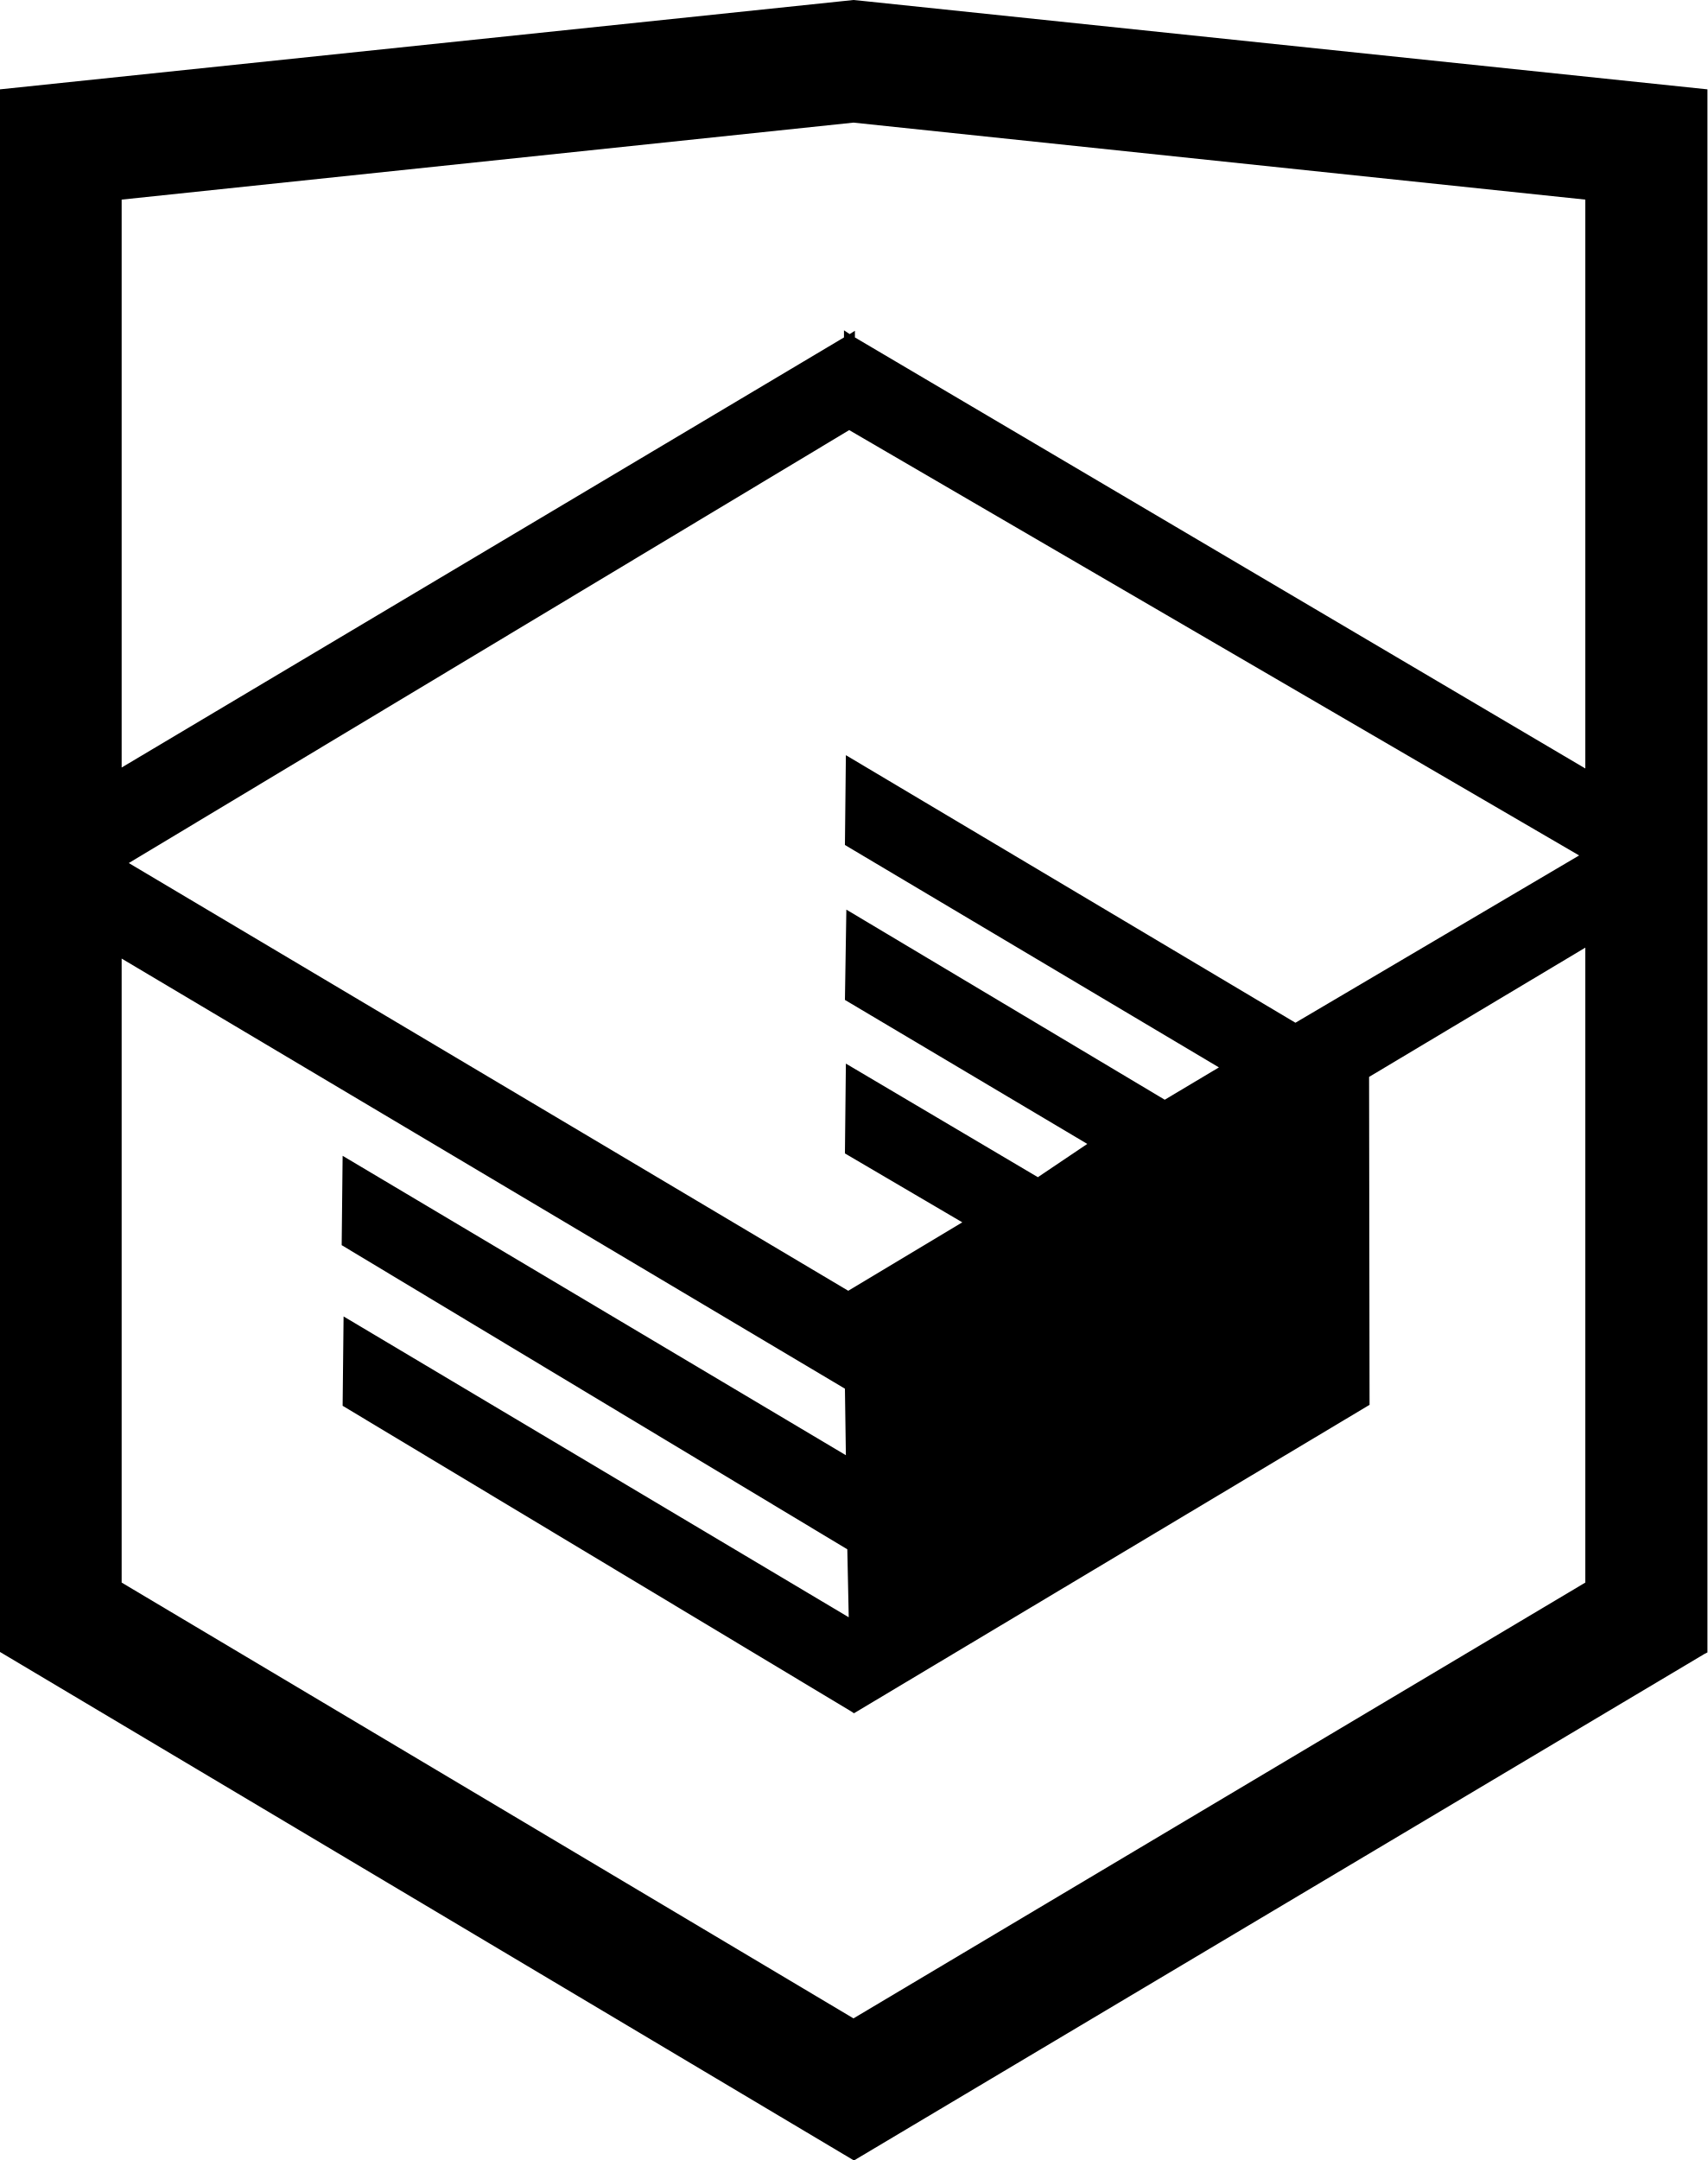
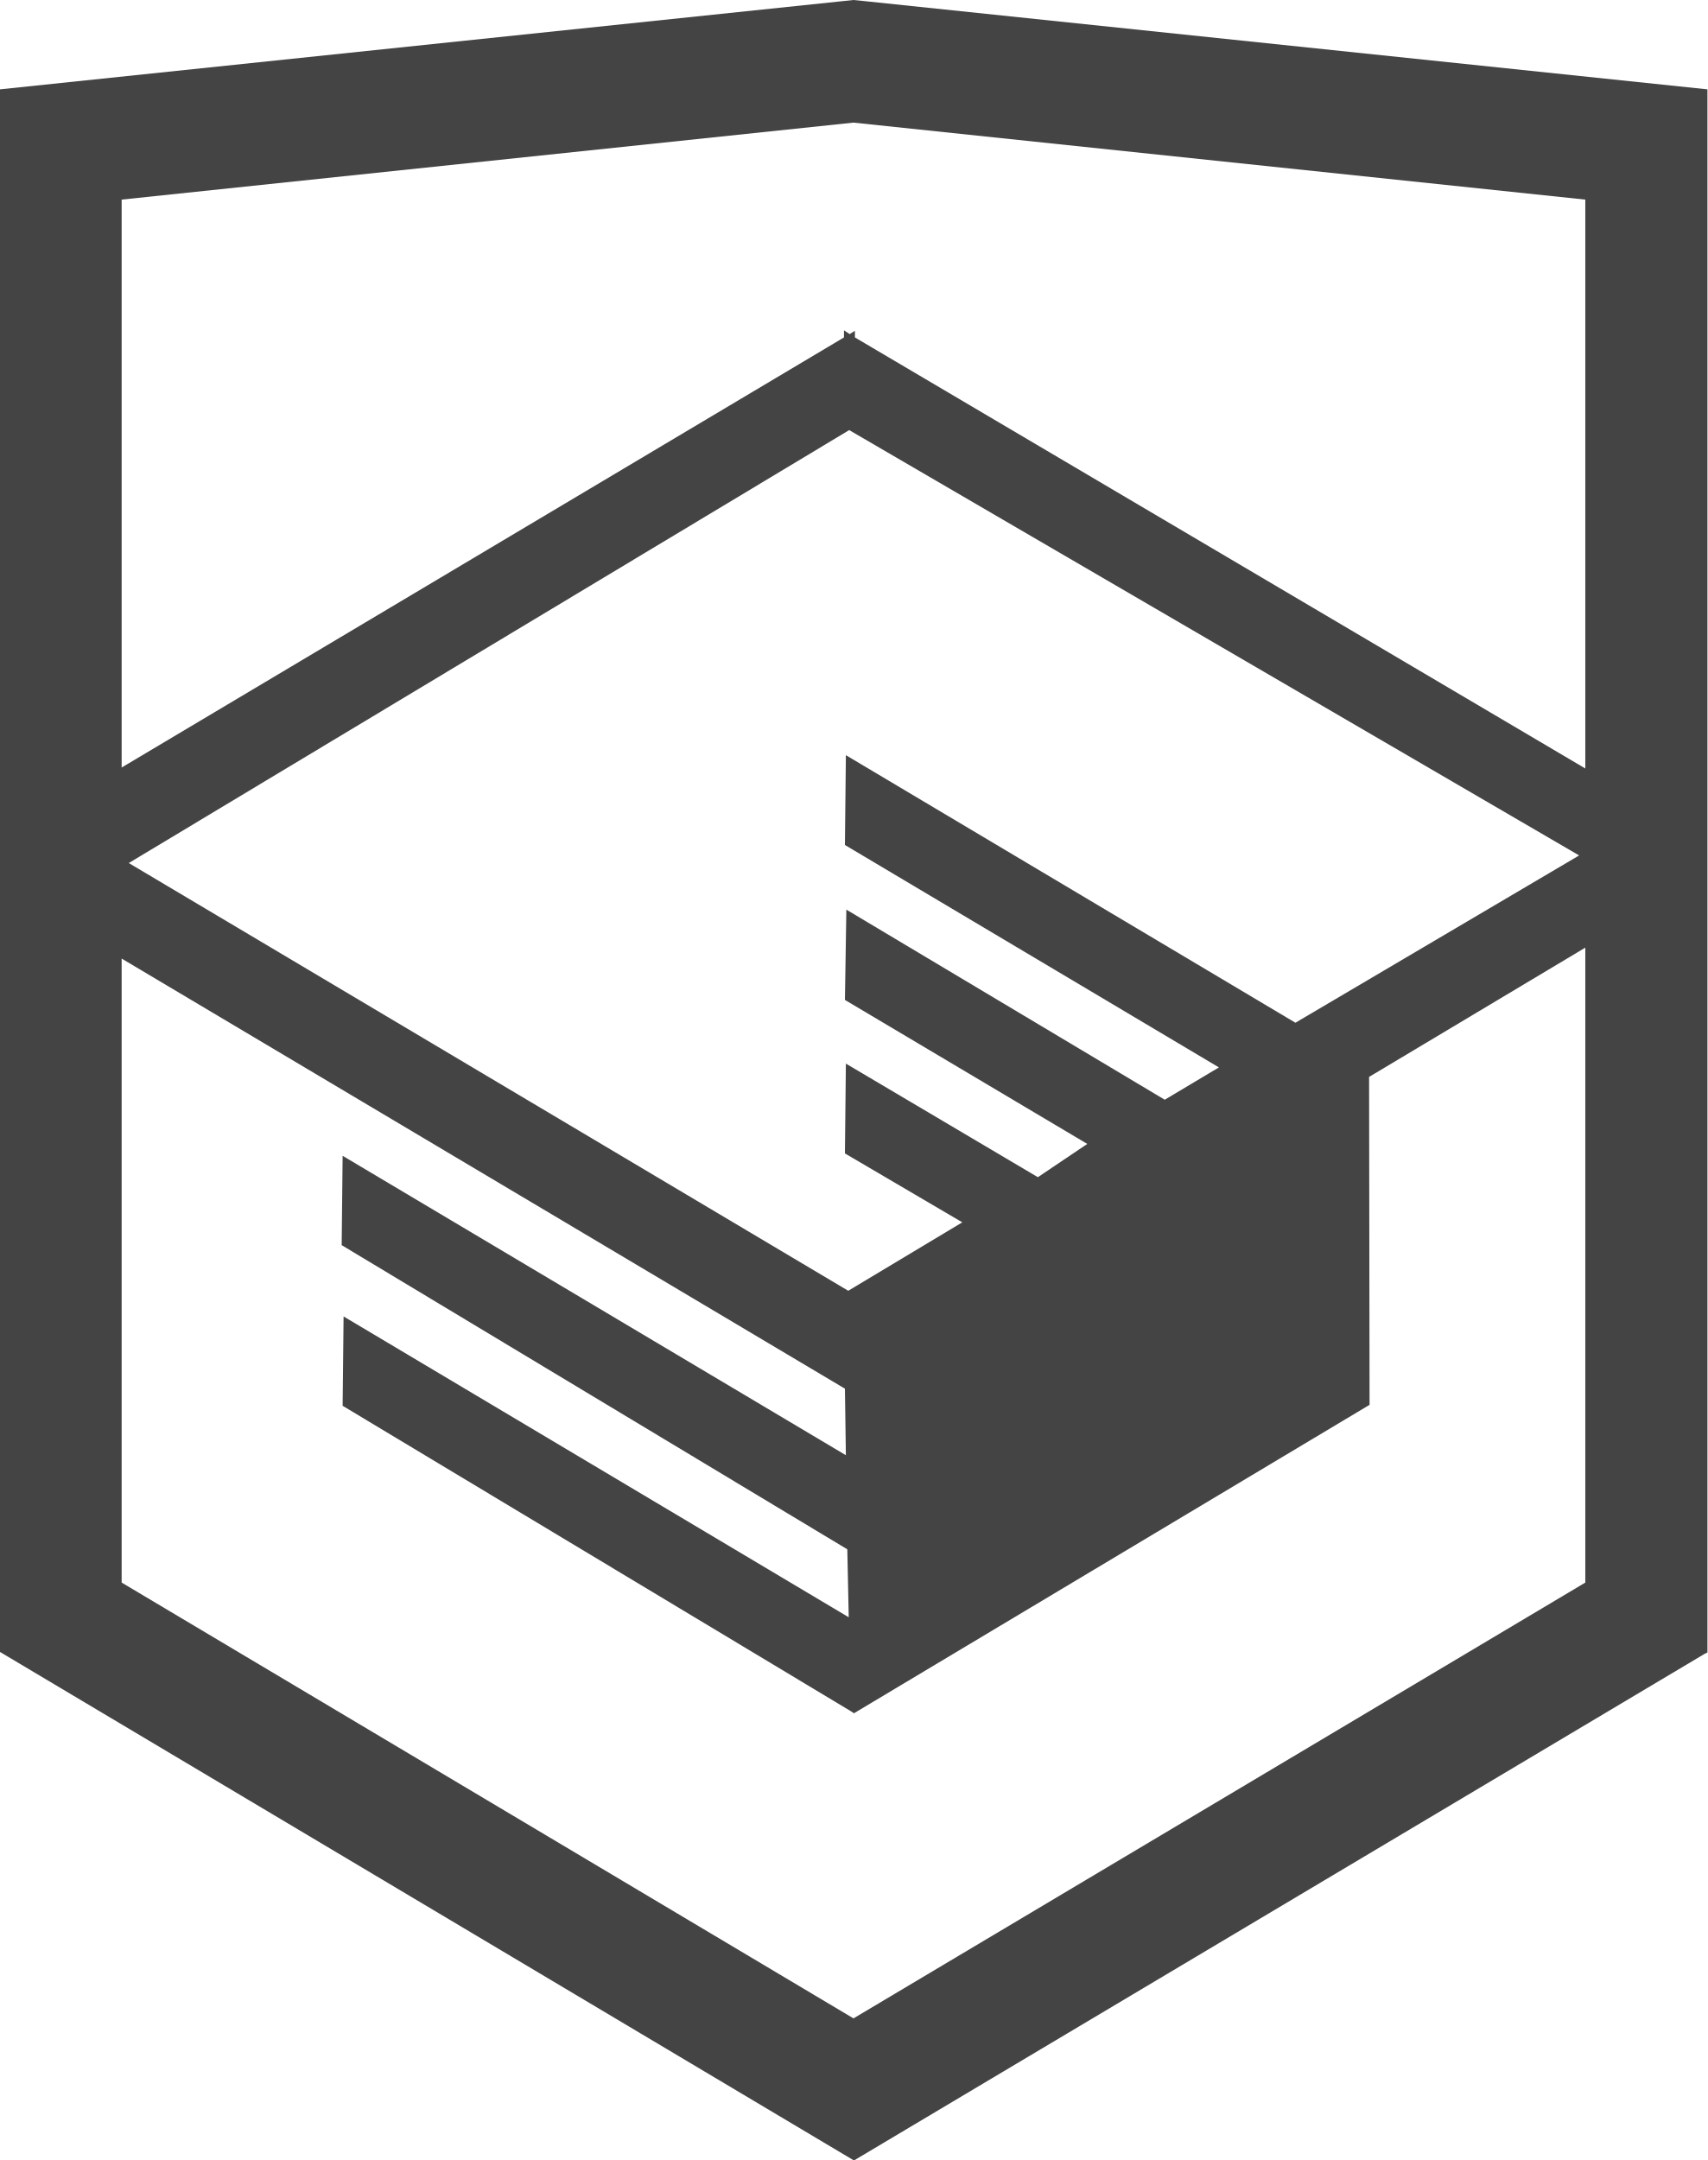
- <svg xmlns="http://www.w3.org/2000/svg" height="45.45" width="35.93">
+ <svg xmlns="http://www.w3.org/2000/svg" fill="#444444" height="45.45" width="35.93">
  <path d="M17.96 0L0 1.88v32.88l17.97 10.7 17.9-10.66.06-.03V1.88L18.16.02zM2.56 4.2l15.4-1.62 15.4 1.62v11.97L17.99 7.1v-.14l-.11.07-.12-.08v.15l-15.2 9.05zm.15 13.96l15.16-9.11L33.23 18l-5.97 3.52-9.46-5.63-.02 1.89 7.87 4.68-1.14.68-6.7-4-.03 1.9 5.1 3.03-1.04.7-4.04-2.39-.02 1.89 2.47 1.45-2.4 1.44zm26.11 11.4l-.01-6.9 4.55-2.72V33.3l-15.4 9.17-15.4-9.17V20.17l15.22 9.05.02 1.4-10.59-6.3-.02 1.88 10.64 6.4.03 1.43L7.23 27.7l-.02 1.88 10.7 6.43.06.04z" />
</svg>
